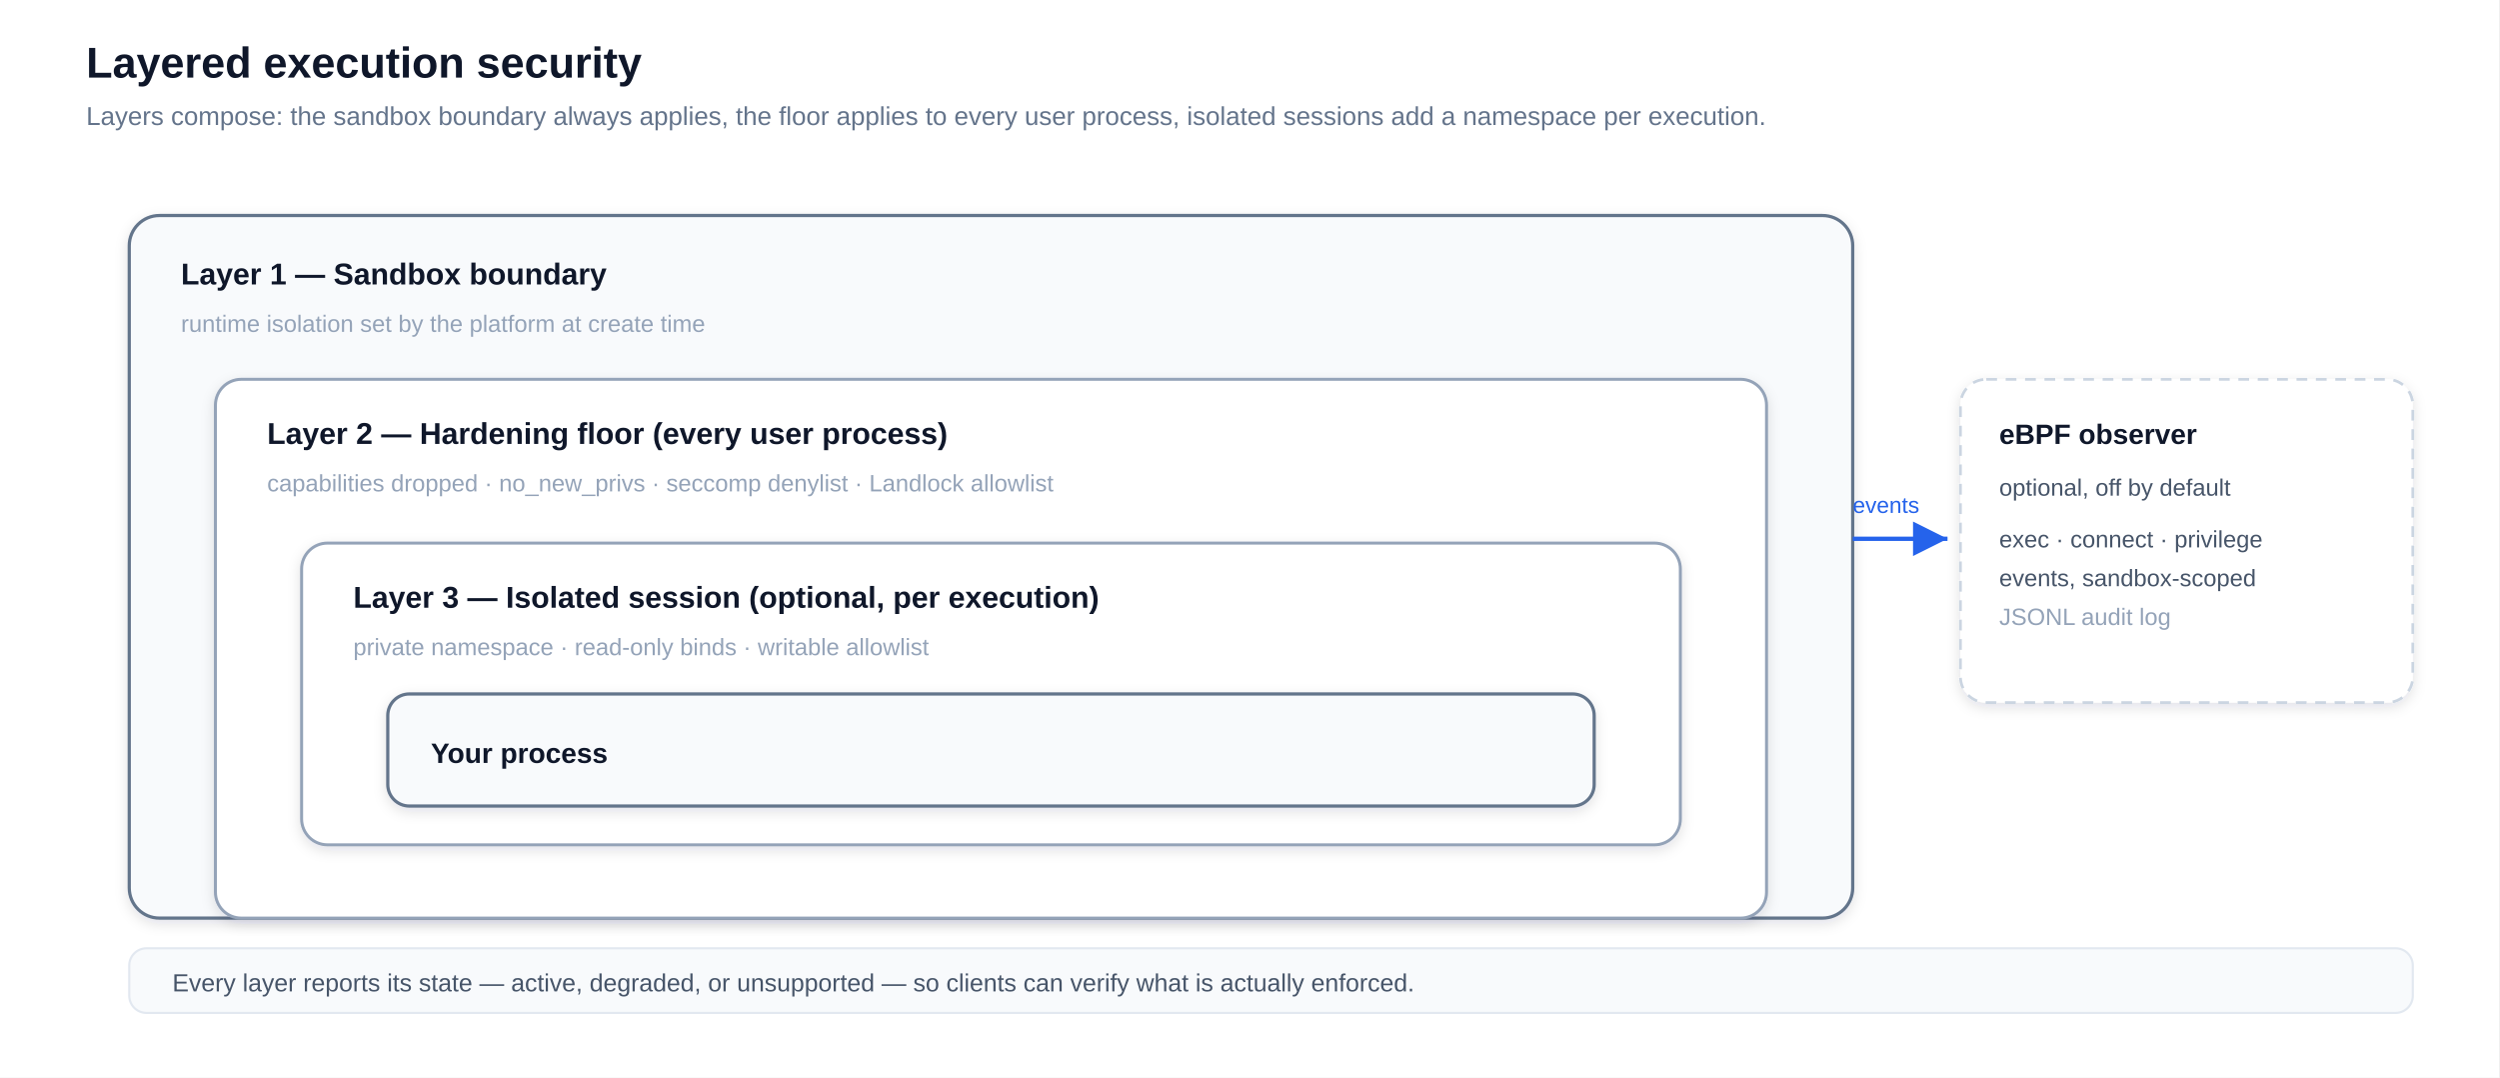
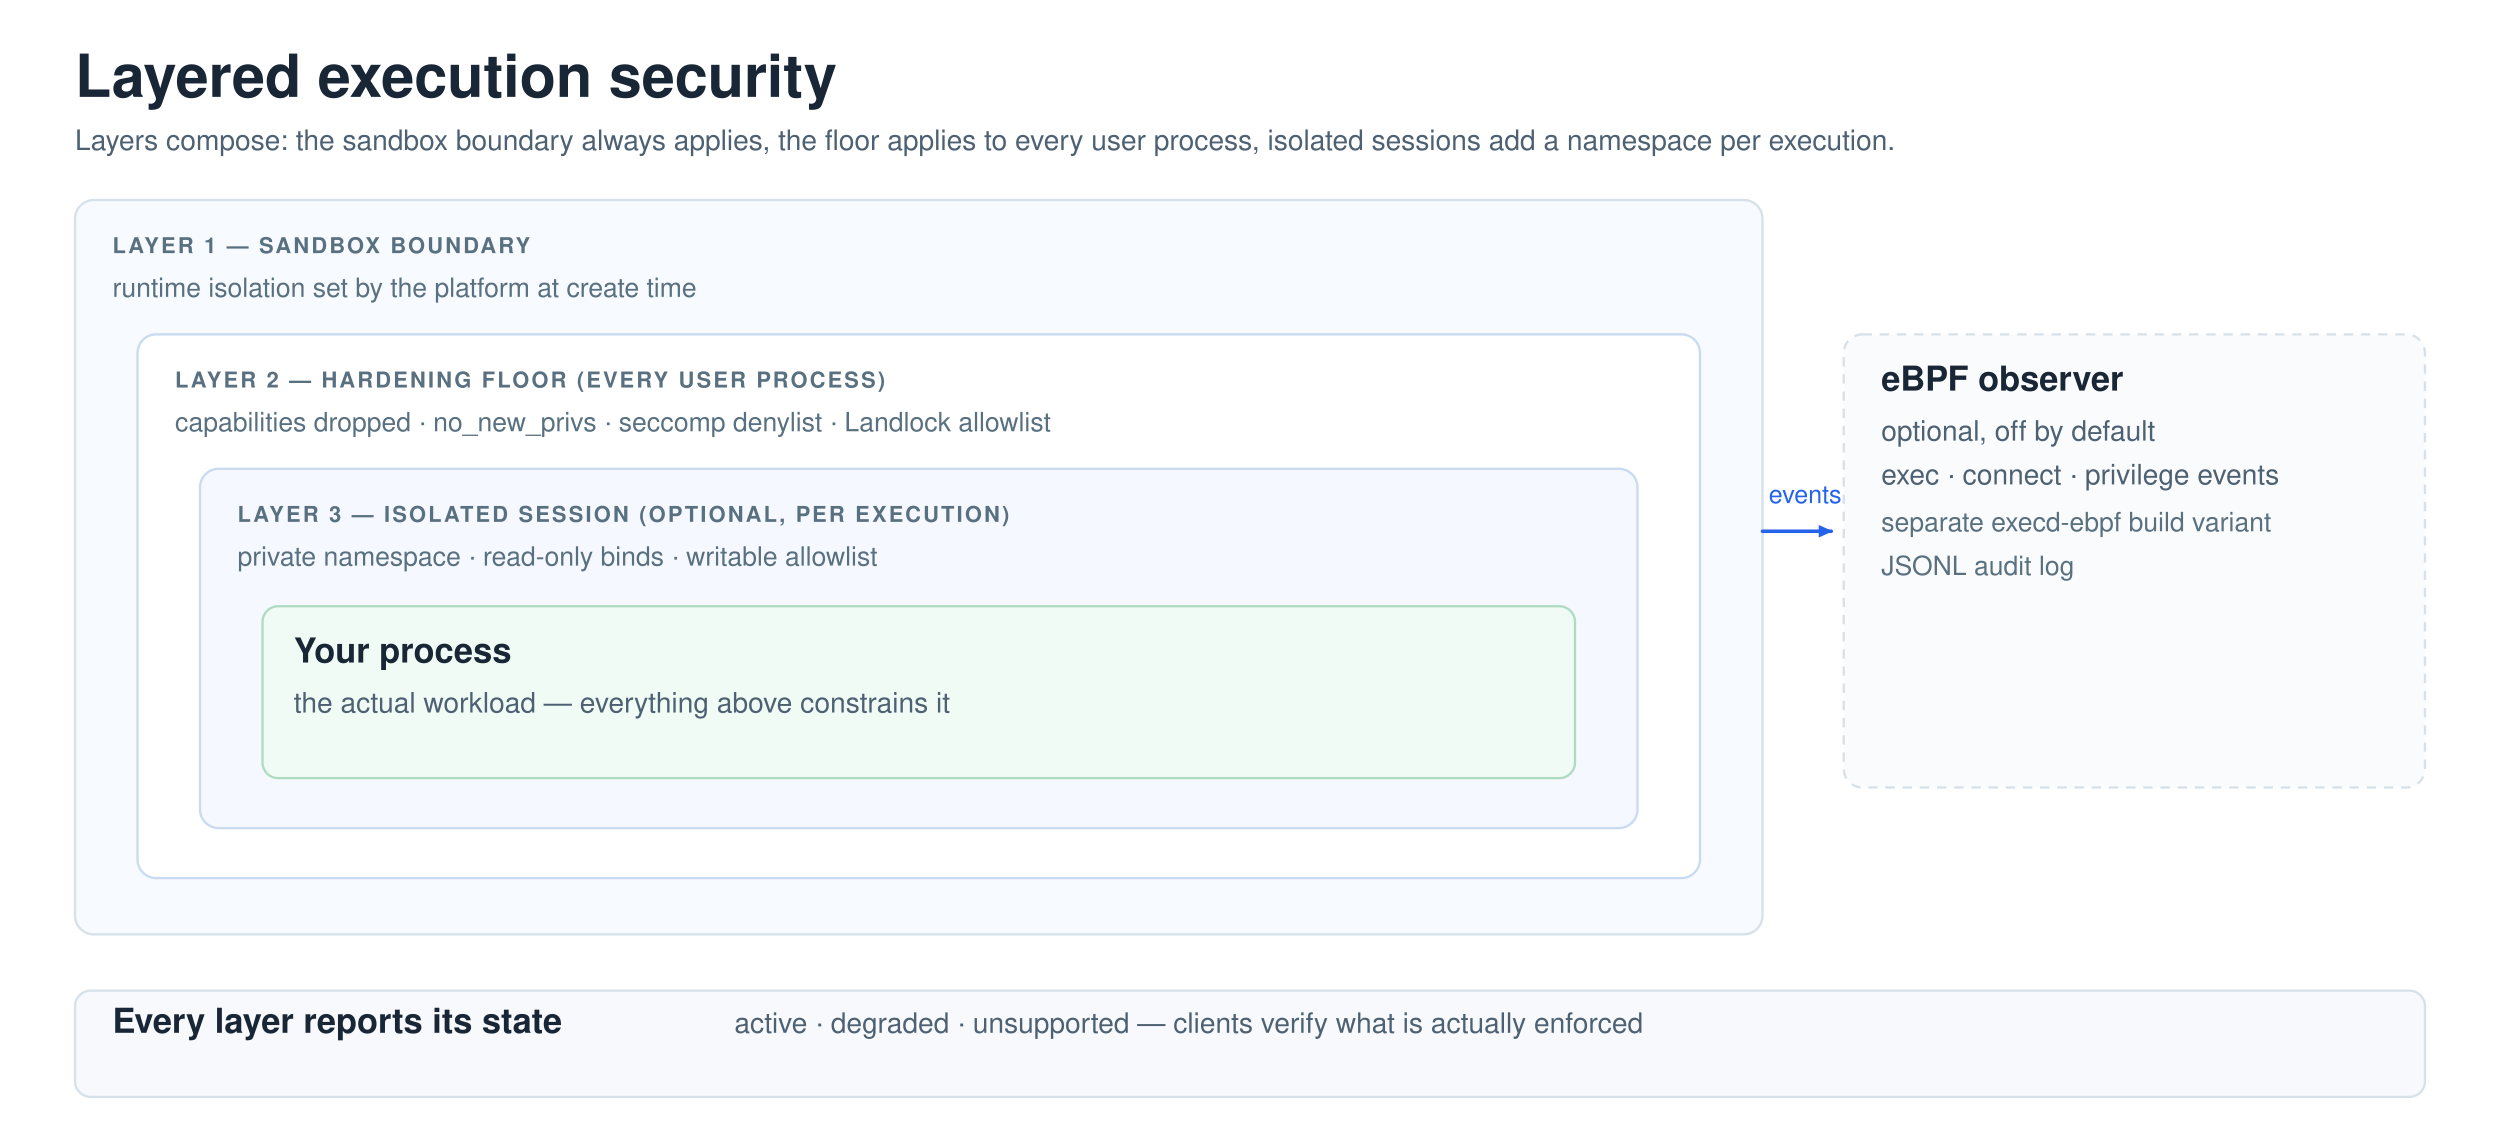
- <svg xmlns="http://www.w3.org/2000/svg" width="1160" height="500" viewBox="0 0 1160 500" font-family="-apple-system,'Helvetica Neue',Arial,sans-serif">
+ <svg xmlns="http://www.w3.org/2000/svg" width="1600" height="720" viewBox="0 0 1600 720" role="img" aria-labelledby="title desc">
  <defs>
-     <marker id="mB" markerWidth="10" markerHeight="10" refX="8" refY="4" orient="auto">
-       <path d="M0,0 L8,4 L0,8 Z" fill="#2563eb" />
+     <marker id="data" markerWidth="9" markerHeight="8" refX="8" refY="4" orient="auto" markerUnits="userSpaceOnUse">
+       <path d="M0 0L9 4L0 8Z" fill="#2563eb" />
    </marker>
-     <filter id="sh" x="-20%" y="-20%" width="140%" height="140%">
-       <feDropShadow dx="0" dy="2" stdDeviation="3" flood-color="#0f172a" flood-opacity="0.12" />
-     </filter>
+     <style>text{font-family:"Helvetica Neue",Helvetica,Arial,sans-serif;fill:#182636} .section{font-size:14px;font-weight:700;letter-spacing:1.4px;fill:#597080} .label{font-size:17px;fill:#597080} .body{font-size:18px;fill:#4d6173} .heading{font-size:22px;font-weight:600} .edge{font-size:16px;font-weight:500} </style>
  </defs>
-   <rect width="1160" height="500" fill="#ffffff" />
-   <text x="40" y="36" font-size="20" font-weight="700" fill="#0f172a">Layered execution security</text>
-   <text x="40" y="58" font-size="12" fill="#64748b">Layers compose: the sandbox boundary always applies, the floor applies to every user process, isolated sessions add a namespace per execution.</text>
-   <rect x="60" y="100" width="800" height="326" rx="14" fill="#f8fafc" stroke="#64748b" stroke-width="1.5" filter="url(#sh)" />
-   <text x="84" y="132" font-size="14" font-weight="700" fill="#0f172a">Layer 1 — Sandbox boundary</text>
-   <text x="84" y="154" font-size="11" fill="#94a3b8">runtime isolation set by the platform at create time</text>
-   <rect x="100" y="176" width="720" height="250" rx="12" fill="#ffffff" stroke="#94a3b8" stroke-width="1.4" filter="url(#sh)" />
-   <text x="124" y="206" font-size="14" font-weight="700" fill="#0f172a">Layer 2 — Hardening floor (every user process)</text>
-   <text x="124" y="228" font-size="11" fill="#94a3b8">capabilities dropped · no_new_privs · seccomp denylist · Landlock allowlist</text>
-   <rect x="140" y="252" width="640" height="140" rx="12" fill="#ffffff" stroke="#94a3b8" stroke-width="1.4" filter="url(#sh)" />
-   <text x="164" y="282" font-size="14" font-weight="700" fill="#0f172a">Layer 3 — Isolated session (optional, per execution)</text>
-   <text x="164" y="304" font-size="11" fill="#94a3b8">private namespace · read-only binds · writable allowlist</text>
-   <rect x="180" y="322" width="560" height="52" rx="10" fill="#f8fafc" stroke="#64748b" stroke-width="1.5" filter="url(#sh)" />
-   <text x="200" y="354" font-size="13" font-weight="700" fill="#0f172a">Your process</text>
-   <rect x="910" y="176" width="210" height="150" rx="12" fill="#ffffff" stroke="#cbd5e1" stroke-width="1.3" stroke-dasharray="5,4" filter="url(#sh)" />
-   <text x="928" y="206" font-size="13" font-weight="700" fill="#0f172a">eBPF observer</text>
-   <text x="928" y="230" font-size="11" fill="#475569">optional, off by default</text>
-   <text x="928" y="254" font-size="11" fill="#475569">exec · connect · privilege</text>
-   <text x="928" y="272" font-size="11" fill="#475569">events, sandbox-scoped</text>
-   <text x="928" y="290" font-size="11" fill="#94a3b8">JSONL audit log</text>
-   <path d="M860,250 L904,250" stroke="#2563eb" stroke-width="2" marker-end="url(#mB)" fill="none" />
-   <text x="860" y="238" font-size="10.5" fill="#2563eb">events</text>
-   <rect x="60" y="440" width="1060" height="30" rx="8" fill="#f8fafc" stroke="#e2e8f0" />
-   <text x="80" y="460" font-size="11.5" fill="#475569">Every layer reports its state — active, degraded, or unsupported — so clients can verify what is actually enforced.</text>
+   <rect width="1600" height="720" fill="#ffffff" />
+   <text x="48" y="62" font-size="38" font-weight="700">Layered execution security</text>
+   <text x="48" y="96" class="body">Layers compose: the sandbox boundary always applies, the floor applies to every user process, isolated sessions add a namespace per execution.</text>
+   <rect x="48" y="128" width="1080" height="470" rx="12" fill="#f7faff" stroke="#d6e1e9" stroke-width="1.5" />
+   <text x="72" y="162" class="section">LAYER 1 — SANDBOX BOUNDARY</text>
+   <text x="72" y="190" class="label">runtime isolation set by the platform at create time</text>
+   <rect x="88" y="214" width="1000" height="348" rx="12" fill="#ffffff" stroke="#c9dbf1" stroke-width="1.5" />
+   <text x="112" y="248" class="section">LAYER 2 — HARDENING FLOOR (EVERY USER PROCESS)</text>
+   <text x="112" y="276" class="label">capabilities dropped · no_new_privs · seccomp denylist · Landlock allowlist</text>
+   <rect x="128" y="300" width="920" height="230" rx="12" fill="#f5f9ff" stroke="#c9dbf1" stroke-width="1.5" />
+   <text x="152" y="334" class="section">LAYER 3 — ISOLATED SESSION (OPTIONAL, PER EXECUTION)</text>
+   <text x="152" y="362" class="label">private namespace · read-only binds · writable allowlist</text>
+   <rect x="168" y="388" width="840" height="110" rx="10" fill="#f1fbf5" stroke="#afdcc0" stroke-width="1.5" />
+   <text x="188" y="424" class="heading">Your process</text>
+   <text x="188" y="456" class="body">the actual workload — everything above constrains it</text>
+   <rect x="1180" y="214" width="372" height="290" rx="12" fill="#fafbfd" stroke="#d8e1e8" stroke-width="1.5" stroke-dasharray="6 5" />
+   <text x="1204" y="250" class="heading">eBPF observer</text>
+   <text x="1204" y="282" class="body">optional, off by default</text>
+   <text x="1204" y="310" class="body">exec · connect · privilege events</text>
+   <text x="1204" y="340" class="label">separate execd-ebpf build variant</text>
+   <text x="1204" y="368" class="label">JSONL audit log</text>
+   <path d="M1128 340H1172" fill="none" stroke="#2563eb" stroke-width="2.3" stroke-linejoin="round" stroke-linecap="round" marker-end="url(#data)" />
+   <text x="1132" y="322" class="edge" style="fill:#2563eb">events</text>
+   <rect x="48" y="634" width="1504" height="68" rx="10" fill="#f7f9fc" stroke="#d6e1e9" stroke-width="1.5" />
+   <text x="72" y="661" class="heading">Every layer reports its state</text>
+   <text x="470" y="661" class="body">active · degraded · unsupported — clients verify what is actually enforced</text>
</svg>
